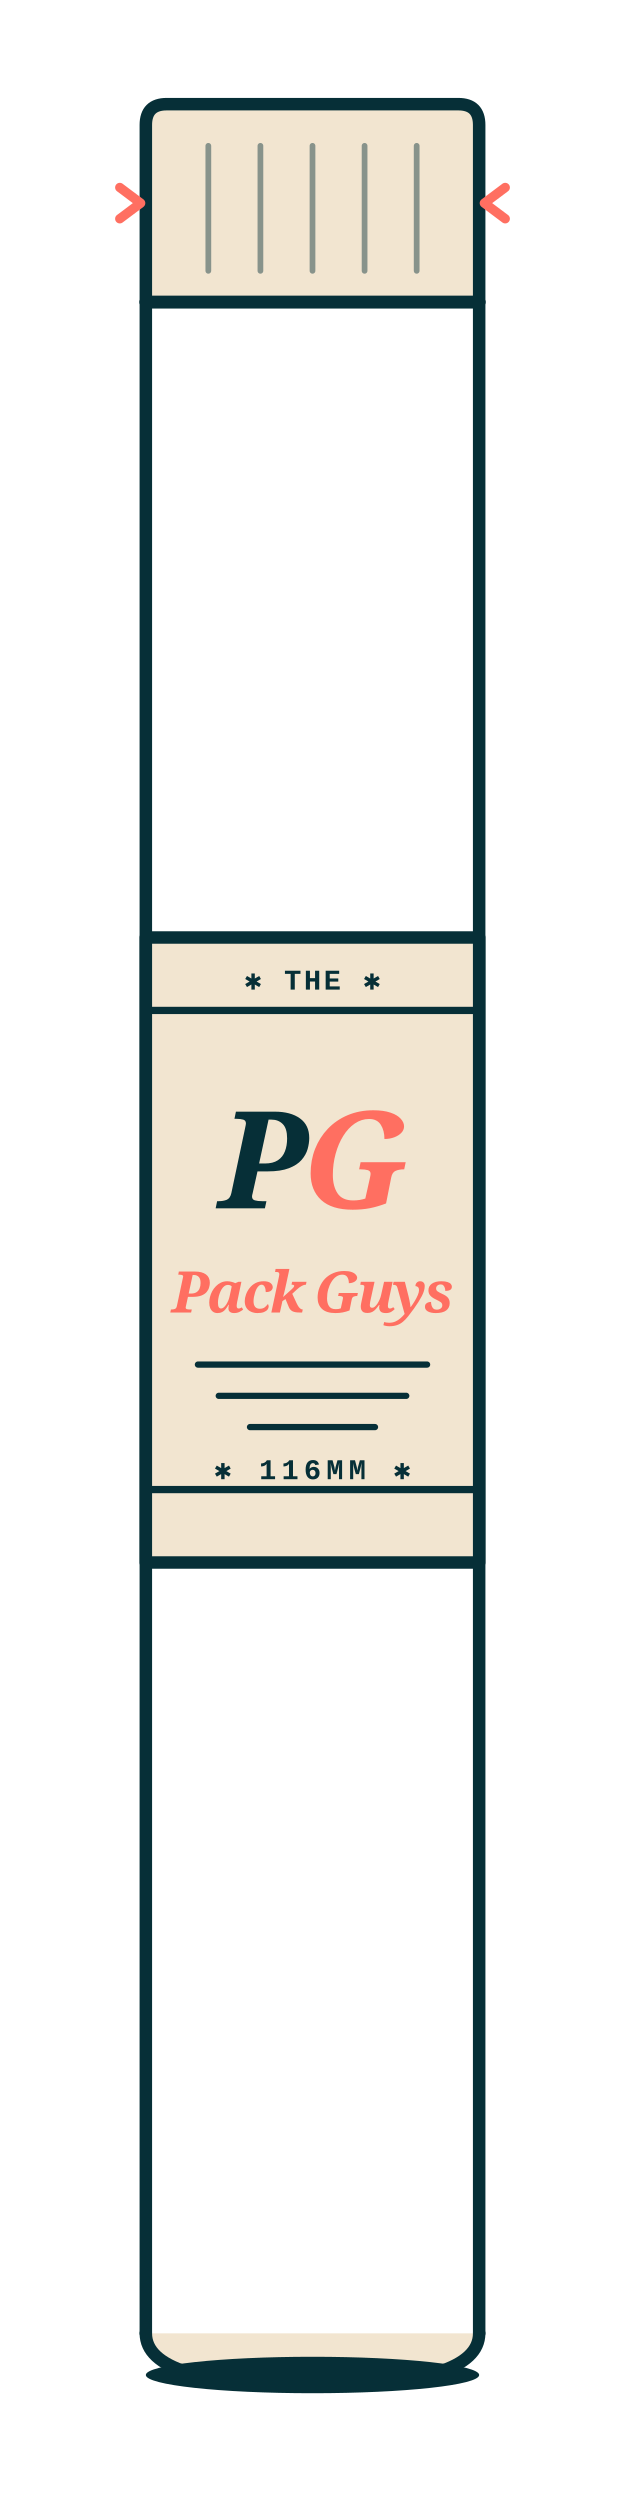
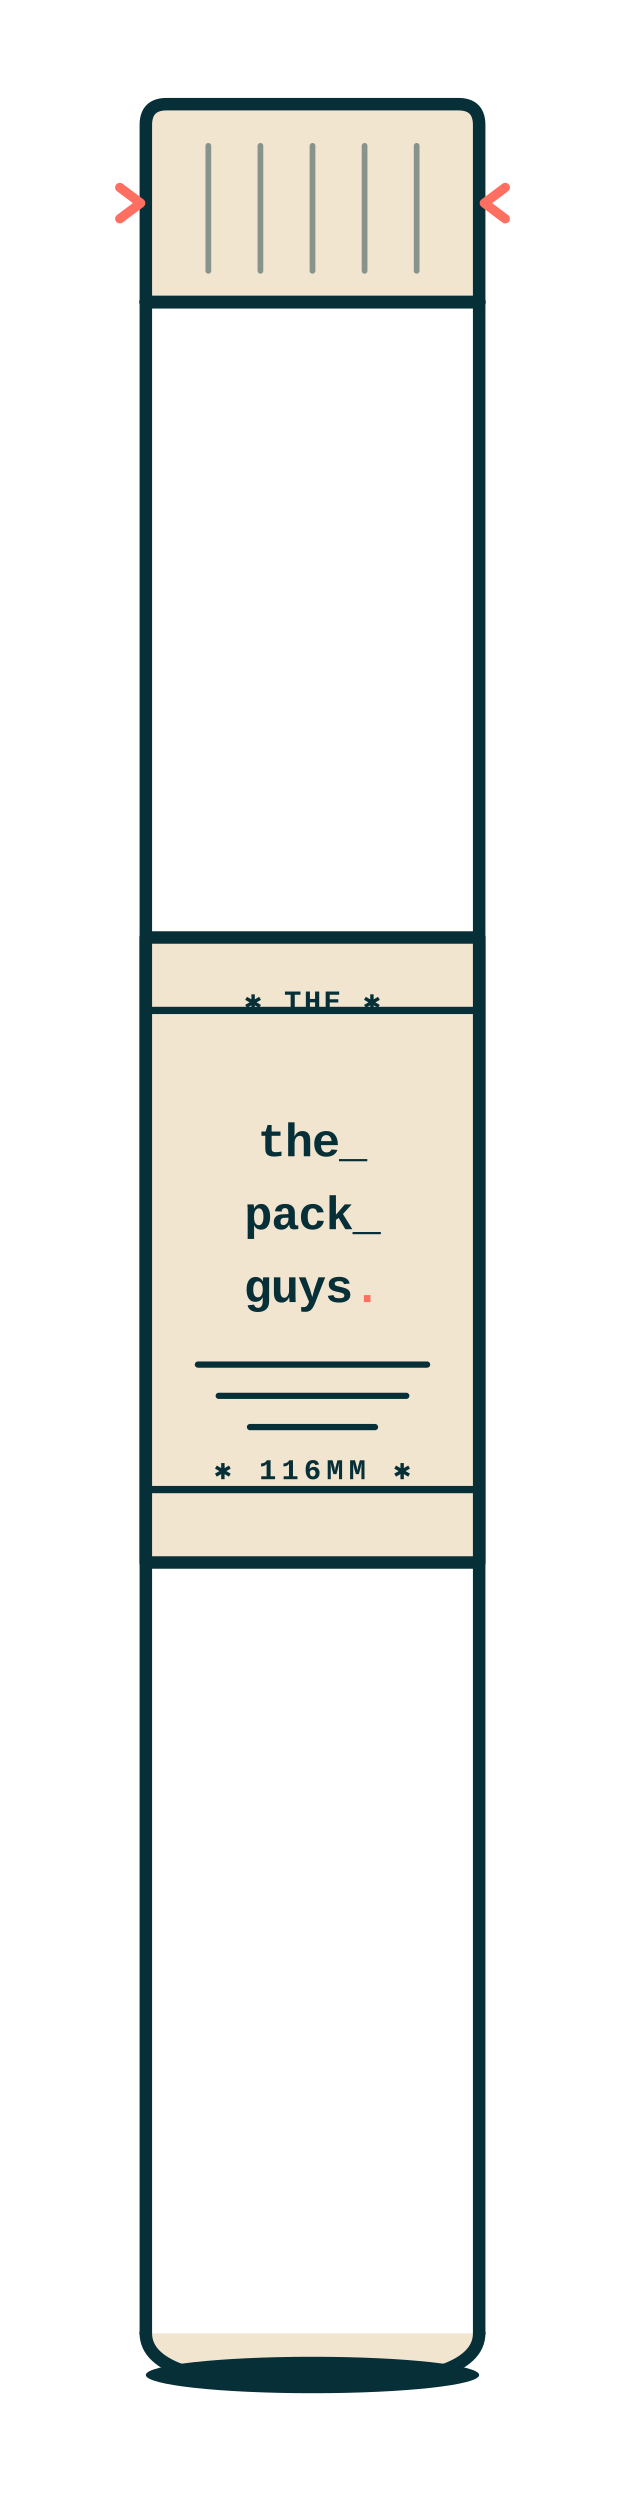
<svg xmlns="http://www.w3.org/2000/svg" viewBox="0 0 120 480" role="img" aria-label="116mm squeeze pop-top preroll tube outline">
  <defs>
    <style>
      .t-line { fill: none; stroke: #062F37; stroke-width: 2.4; stroke-linecap: round; stroke-linejoin: round; }
      .t-fine { fill: none; stroke: #062F37; stroke-width: 1.4; stroke-linecap: round; }
      .t-rib { fill: none; stroke: #062F37; stroke-width: 1.1; stroke-linecap: round; }
      .t-paper { fill: #F2E5D0; }
      .t-cobalt { fill: #062F37; }
      .t-magenta { fill: #FF6F61; }
    </style>
  </defs>
  <path d="M 28 58 L 28 24 Q 28 20 32 20 L 88 20 Q 92 20 92 24 L 92 58 Z" class="t-paper t-line" />
  <line x1="28" y1="58" x2="92" y2="58" stroke="#062F37" stroke-width="2.4" stroke-linecap="round" />
  <g stroke="#FF6F61" stroke-width="1.8" fill="none" stroke-linecap="round" stroke-linejoin="round">
    <path d="M 23 36 L 27 39 L 23 42" />
    <path d="M 97 36 L 93 39 L 97 42" />
  </g>
  <g class="t-rib" opacity="0.45">
    <line x1="40" y1="28" x2="40" y2="52" />
    <line x1="50" y1="28" x2="50" y2="52" />
    <line x1="60" y1="28" x2="60" y2="52" />
    <line x1="70" y1="28" x2="70" y2="52" />
    <line x1="80" y1="28" x2="80" y2="52" />
  </g>
  <line x1="28" y1="58" x2="28" y2="448" class="t-line" />
  <line x1="92" y1="58" x2="92" y2="448" class="t-line" />
  <rect x="28" y="180" width="64" height="120" class="t-paper t-line" />
  <line x1="28" y1="194" x2="92" y2="194" class="t-fine" />
  <line x1="28" y1="286" x2="92" y2="286" class="t-fine" />
-   <text x="60" y="190" text-anchor="middle" font-family="JetBrains Mono, Courier New, monospace" font-size="5.5" font-weight="700" fill="#062F37" letter-spacing="0.5">✱ THE ✱</text>
-   <text x="42" y="232" font-family="Cooper Black Italic, Cooper Black, Georgia, serif" font-style="italic" font-weight="900" font-size="26" fill="#062F37" letter-spacing="-1.5">P</text>
-   <text x="58" y="232" font-family="Cooper Black Italic, Cooper Black, Georgia, serif" font-style="italic" font-weight="900" font-size="26" fill="#FF6F61" letter-spacing="-1.5">G</text>
-   <text x="60" y="252" text-anchor="middle" font-family="Cooper Black Italic, Cooper Black, Georgia, serif" font-style="italic" font-weight="900" font-size="11" fill="#FF6F61" letter-spacing="-0.5">Pack Guys</text>
+   <text x="60" y="194" text-anchor="middle" font-family="JetBrains Mono, Courier New, monospace" font-size="5.5" font-weight="700" fill="#062F37" letter-spacing="0.5">✱ THE ✱</text>
+   <text x="60" y="222" text-anchor="middle" font-family="JetBrains Mono, Courier New, monospace" font-size="9" font-weight="700" fill="#062F37" letter-spacing="-0.2">the_</text>
+   <text x="60" y="236" text-anchor="middle" font-family="JetBrains Mono, Courier New, monospace" font-size="9" font-weight="700" fill="#062F37" letter-spacing="-0.2">pack_</text>
+   <text x="60" y="250" text-anchor="middle" font-family="JetBrains Mono, Courier New, monospace" font-size="9" font-weight="700" fill="#062F37" letter-spacing="-0.2">guys<tspan fill="#FF6F61">.</tspan>
+   </text>
  <line x1="38" y1="262" x2="82" y2="262" stroke="#062F37" stroke-width="1.2" stroke-linecap="round" />
  <line x1="42" y1="268" x2="78" y2="268" stroke="#062F37" stroke-width="1.2" stroke-linecap="round" />
  <line x1="48" y1="274" x2="72" y2="274" stroke="#062F37" stroke-width="1.2" stroke-linecap="round" />
  <text x="60" y="284" text-anchor="middle" font-family="JetBrains Mono, Courier New, monospace" font-size="5.5" font-weight="700" fill="#062F37" letter-spacing="1">✱ 116MM ✱</text>
  <path d="M 28 448 Q 28 458 60 458 Q 92 458 92 448" class="t-paper t-line" />
  <ellipse cx="60" cy="456" rx="32" ry="3.5" class="t-cobalt" />
</svg>
